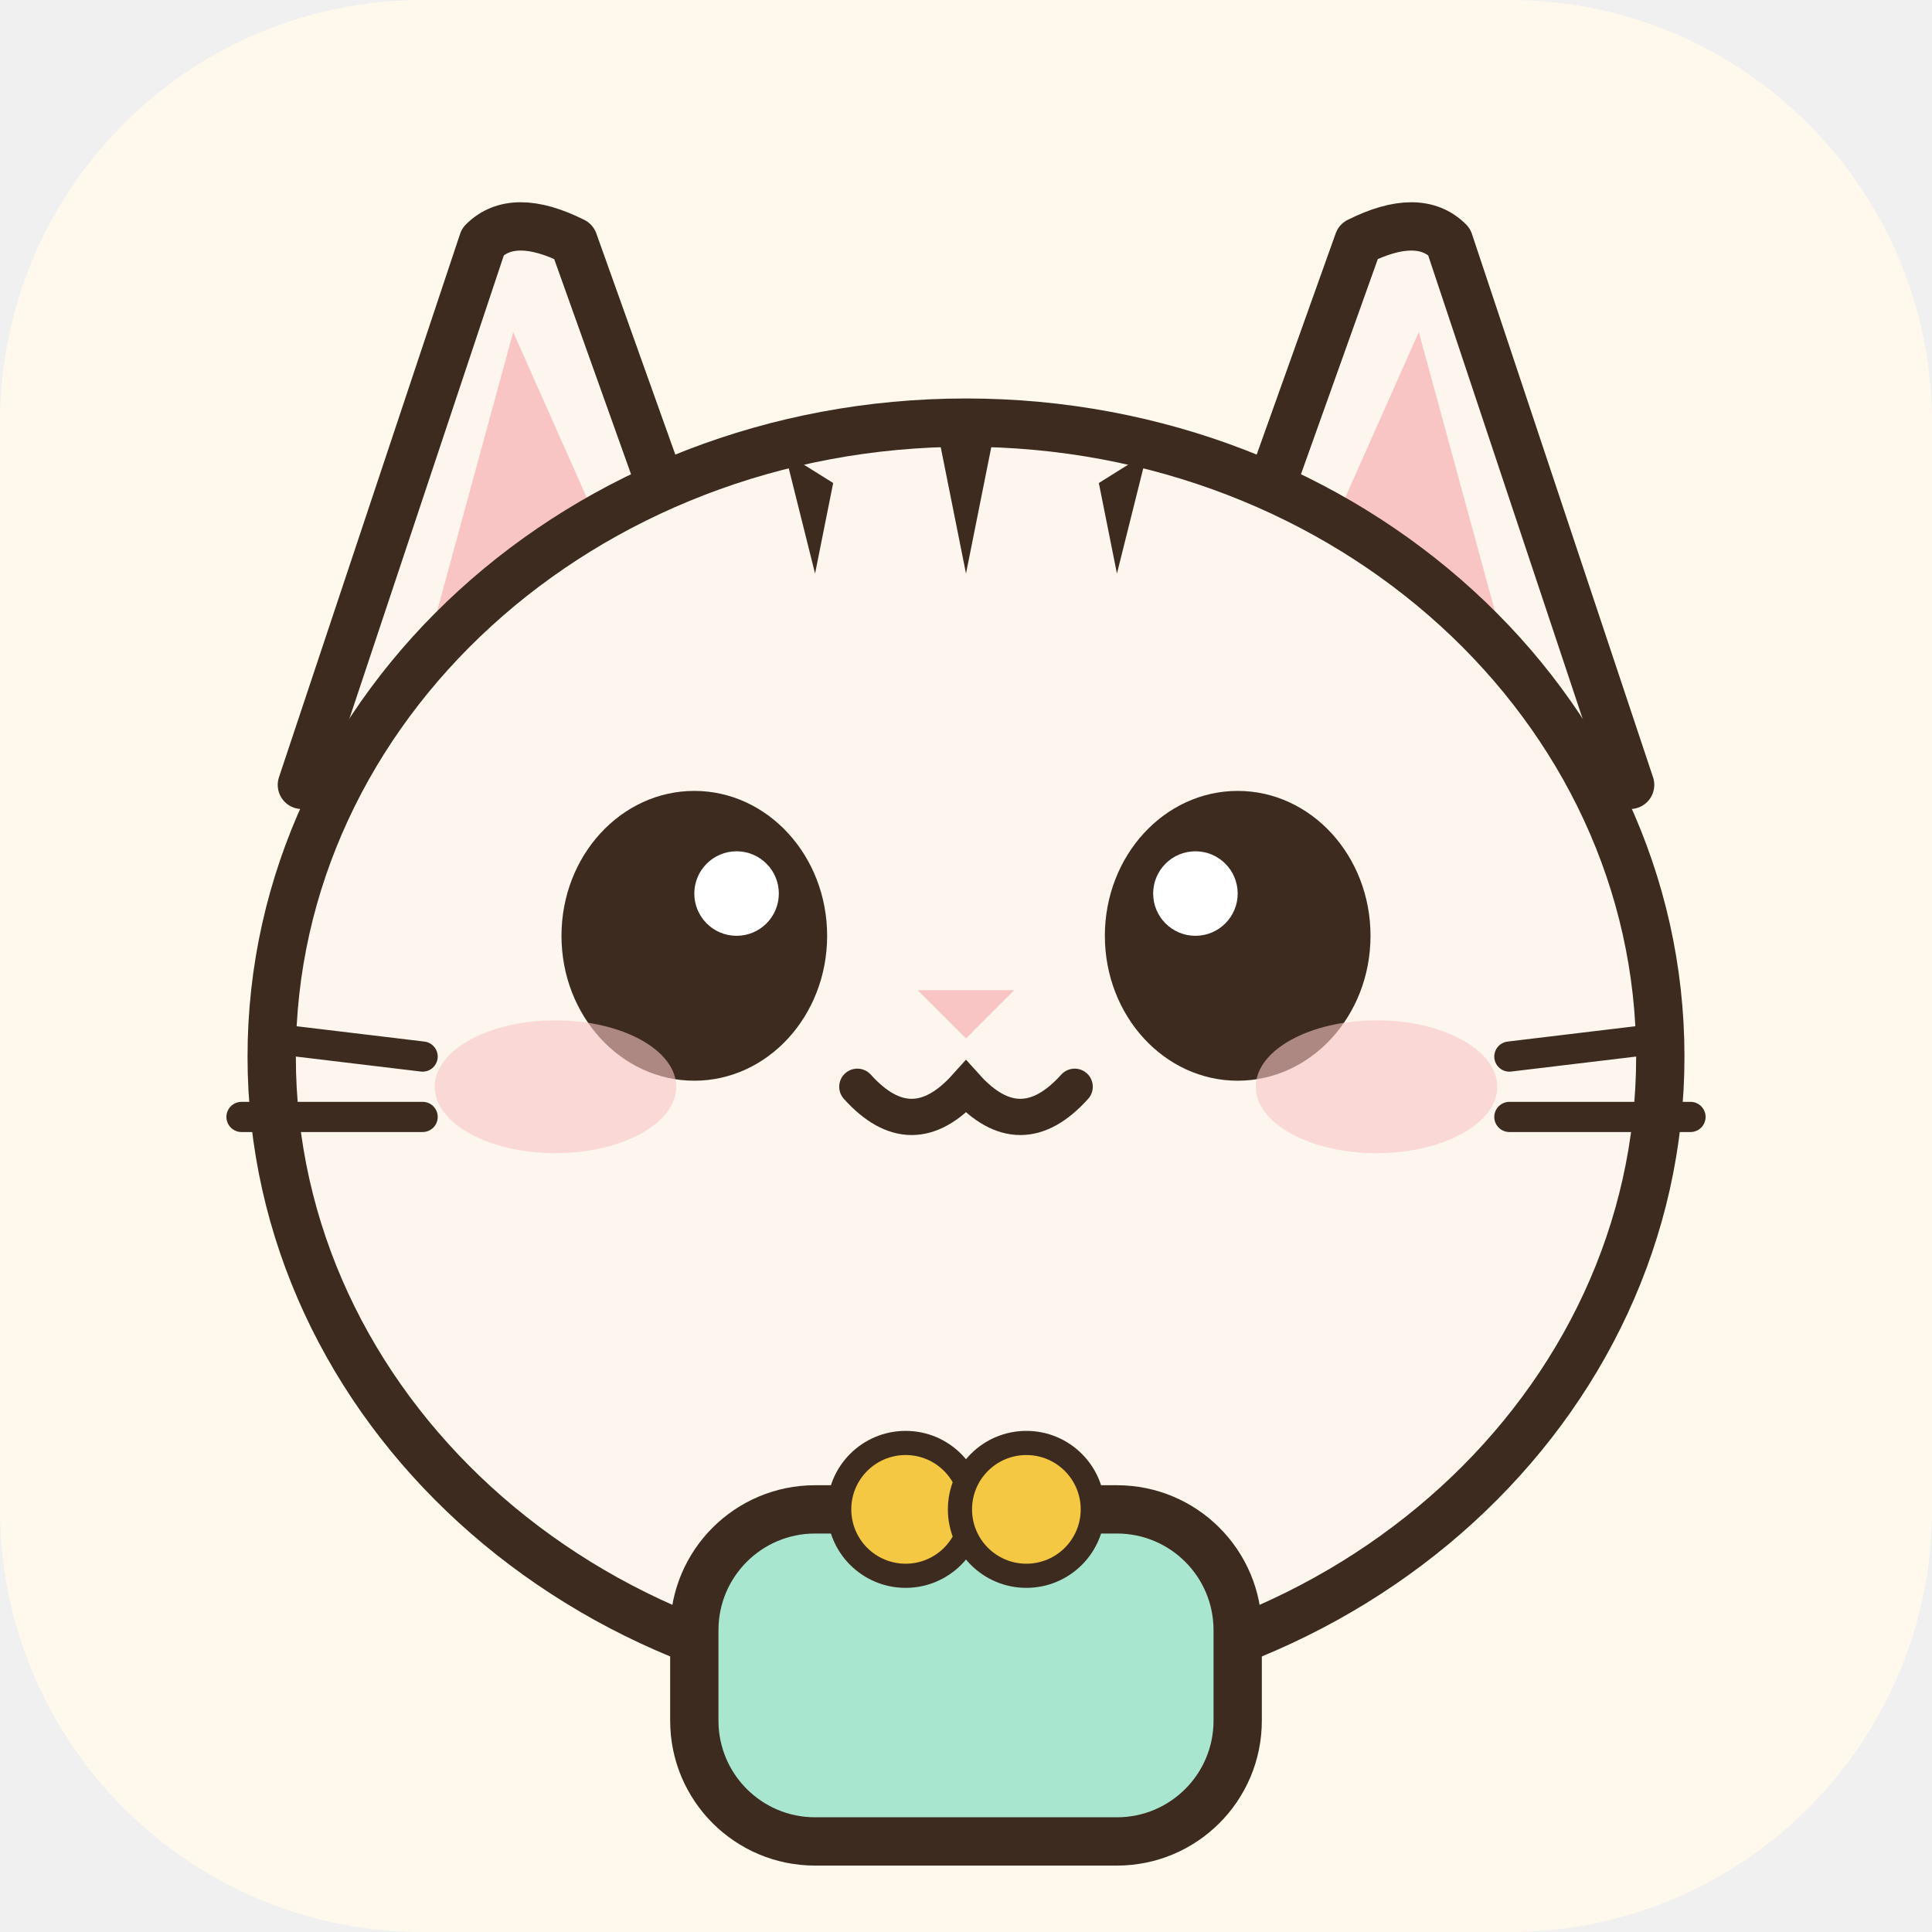
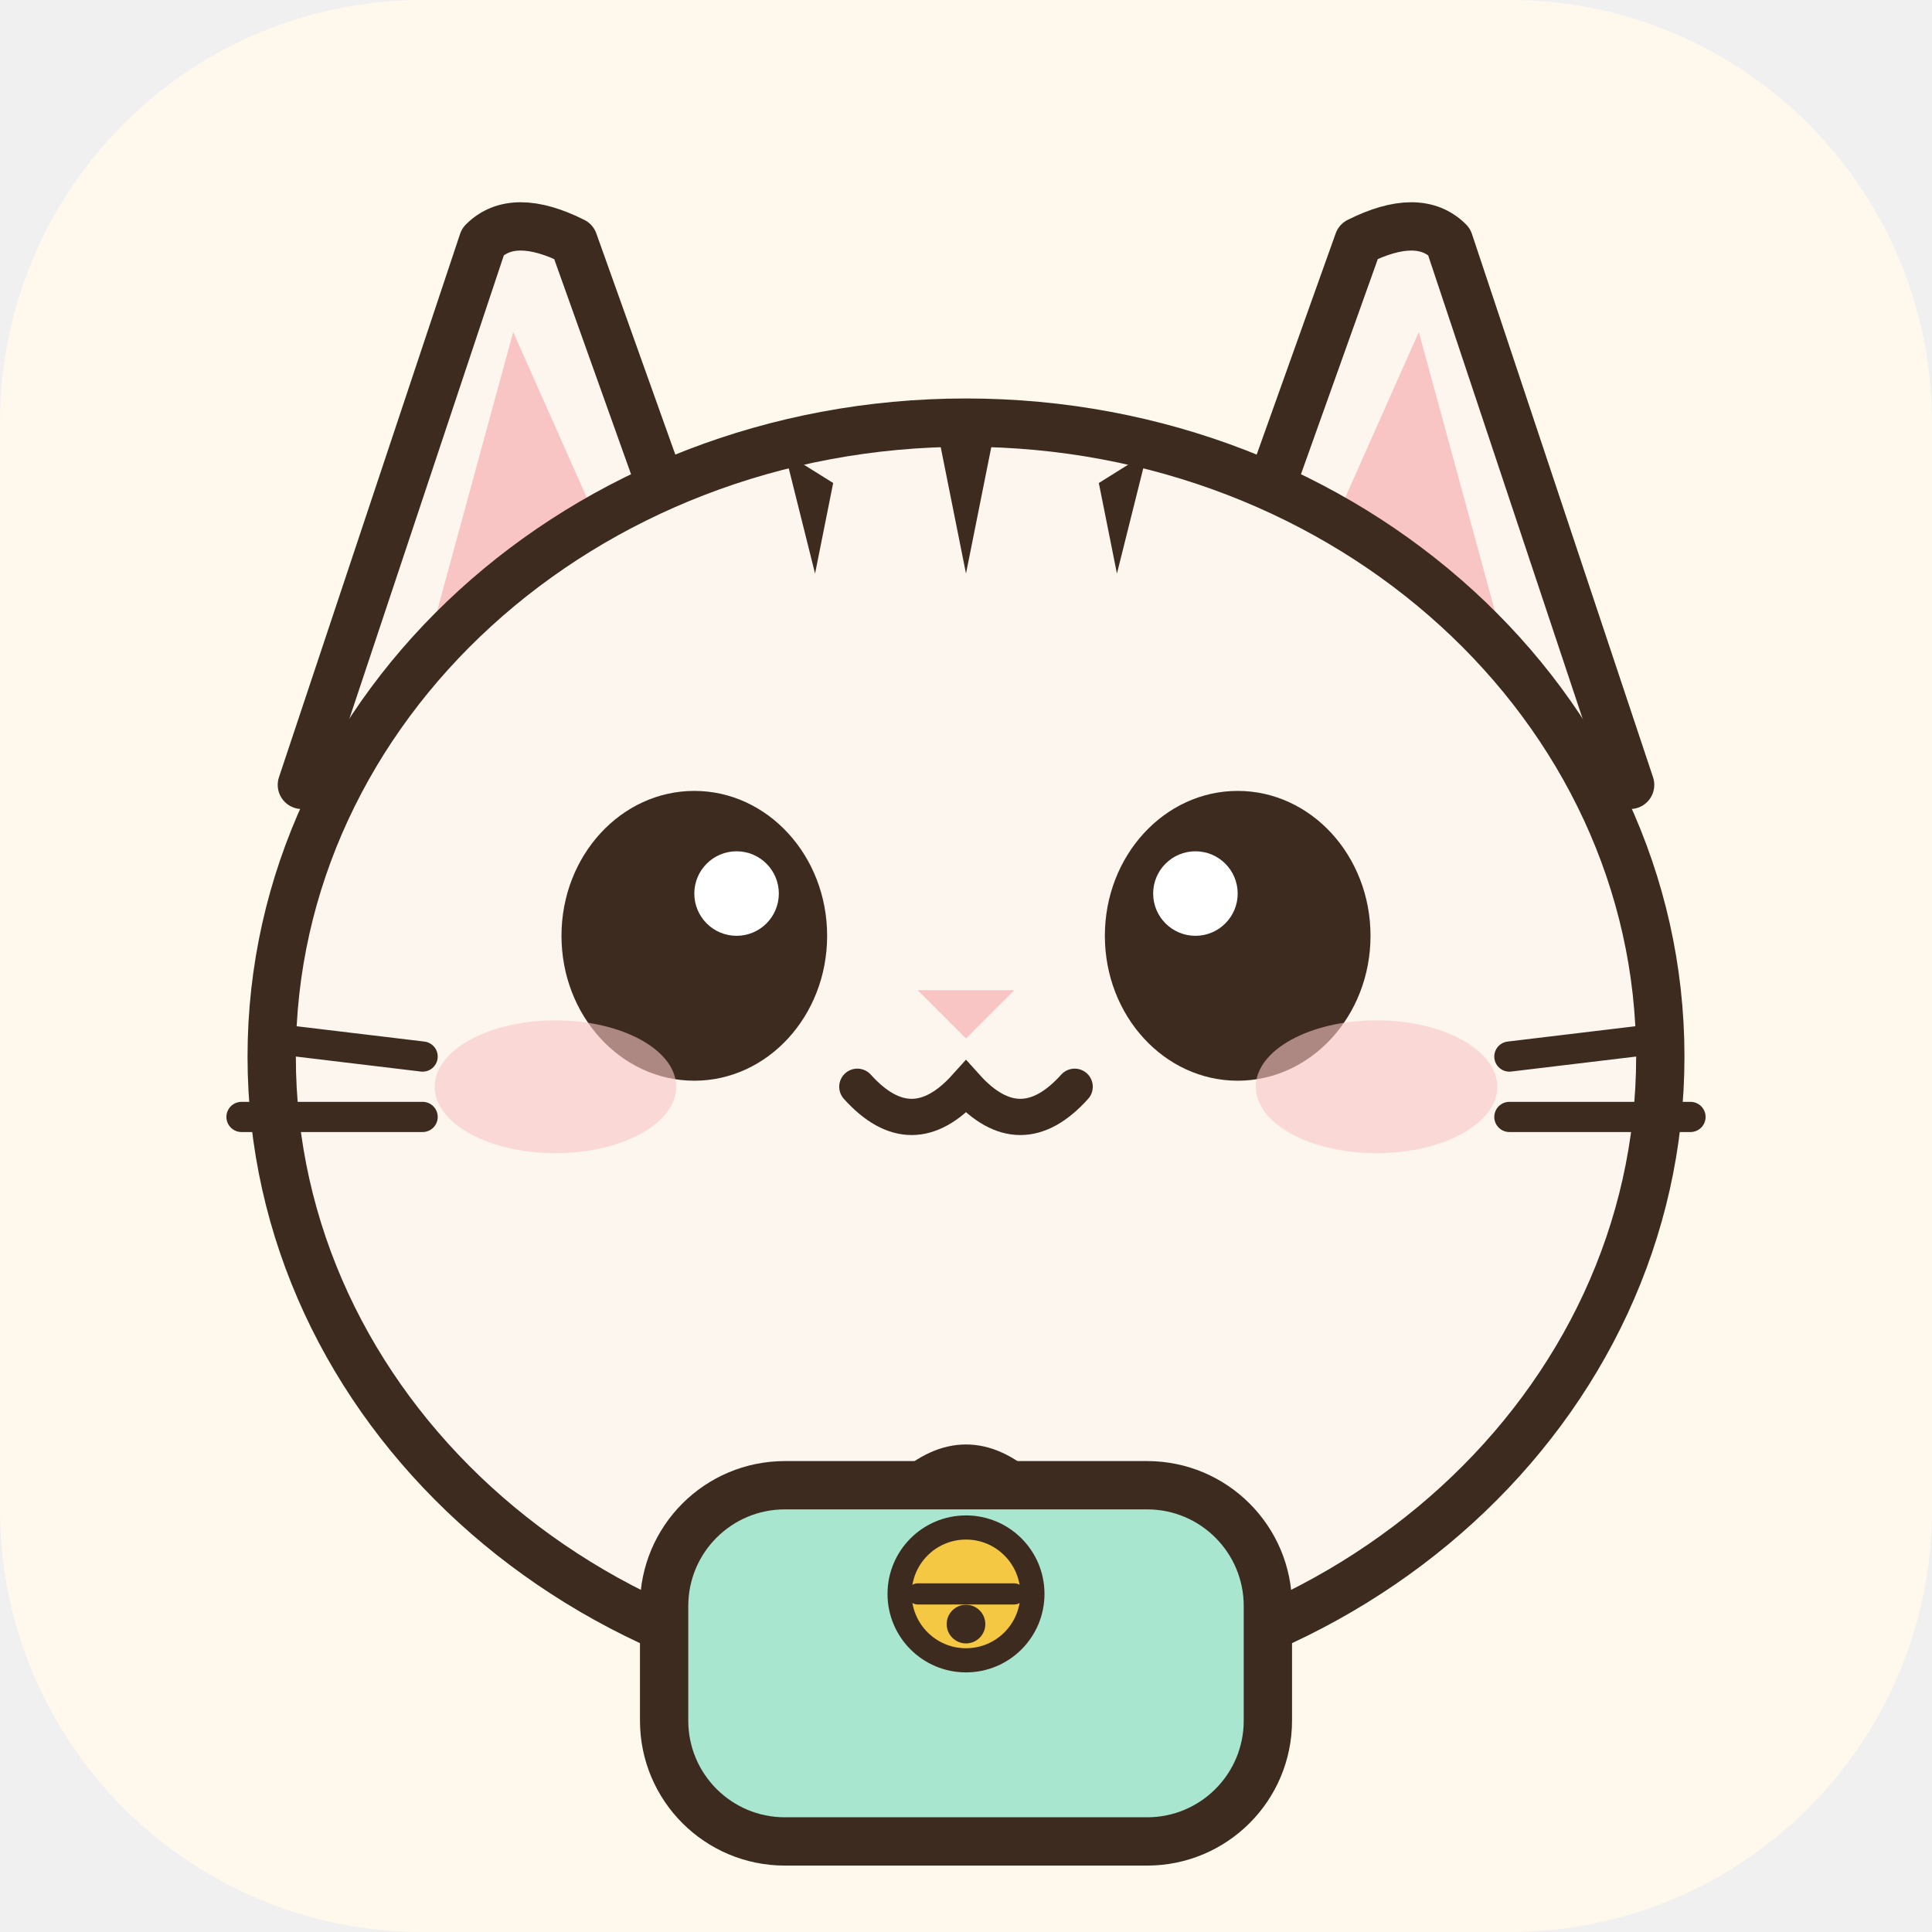
<svg xmlns="http://www.w3.org/2000/svg" viewBox="0 0 32 32">
  <rect width="32" height="32" rx="7" fill="#FFF8EC" />
  <path d="M5 13 L8 4 Q8.5 3.5 9.5 4 L12 11 Z" fill="#FDF6EE" stroke="#3D2B1F" stroke-width="0.8" stroke-linejoin="round" />
  <path d="M7 11 L8.5 5.5 L10.5 10 Z" fill="#F9C4C4" />
  <path d="M20 11 L22.5 4 Q23.5 3.5 24 4 L27 13 Z" fill="#FDF6EE" stroke="#3D2B1F" stroke-width="0.8" stroke-linejoin="round" />
  <path d="M21.5 10 L23.5 5.5 L25 11 Z" fill="#F9C4C4" />
  <ellipse cx="16" cy="17.5" rx="11.5" ry="10.5" fill="#FDF6EE" stroke="#3D2B1F" stroke-width="0.8" />
  <path d="M15.5 7 L16.5 7 L16 9.5 Z" fill="#3D2B1F" />
  <path d="M13 7.5 L13.8 8 L13.5 9.5 Z" fill="#3D2B1F" />
  <path d="M19 7.5 L18.2 8 L18.5 9.5 Z" fill="#3D2B1F" />
  <ellipse cx="11.5" cy="15.5" rx="2.2" ry="2.4" fill="#3D2B1F" />
  <circle cx="12.2" cy="14.8" r="0.7" fill="white" />
  <ellipse cx="20.5" cy="15.5" rx="2.2" ry="2.4" fill="#3D2B1F" />
  <circle cx="19.8" cy="14.8" r="0.7" fill="white" />
  <polygon points="16,17.2 15.2,16.4 16.8,16.4" fill="#F9C4C4" />
  <path d="M14.2 18 Q15.1 19 16 18 Q16.9 19 17.8 18" fill="none" stroke="#3D2B1F" stroke-width="0.6" stroke-linecap="round" />
  <ellipse cx="9.2" cy="18" rx="2" ry="1.1" fill="#F9C4C4" opacity="0.6" />
  <ellipse cx="22.8" cy="18" rx="2" ry="1.1" fill="#F9C4C4" opacity="0.6" />
  <line x1="7" y1="17.5" x2="4.5" y2="17.2" stroke="#3D2B1F" stroke-width="0.5" stroke-linecap="round" />
  <line x1="7" y1="18.5" x2="4" y2="18.5" stroke="#3D2B1F" stroke-width="0.5" stroke-linecap="round" />
  <line x1="25" y1="17.5" x2="27.5" y2="17.2" stroke="#3D2B1F" stroke-width="0.5" stroke-linecap="round" />
  <line x1="25" y1="18.5" x2="28" y2="18.5" stroke="#3D2B1F" stroke-width="0.5" stroke-linecap="round" />
-   <rect x="11.5" y="25" width="9" height="5.5" rx="2" fill="#A8E6CF" stroke="#3D2B1F" stroke-width="0.8" />
-   <circle cx="15" cy="25" r="1.1" fill="#F4C842" stroke="#3D2B1F" stroke-width="0.4" />
-   <circle cx="17" cy="25" r="1.1" fill="#F4C842" stroke="#3D2B1F" stroke-width="0.4" />
+   <rect x="11" y="24.6" width="10" height="5.9" rx="2" fill="#A8E6CF" stroke="#3D2B1F" stroke-width="0.8" />
+   <path d="M15 24.6 Q16 23.7 17 24.6" fill="none" stroke="#3D2B1F" stroke-width="0.45" stroke-linecap="round" />
+   <circle cx="16" cy="26.4" r="1.1" fill="#F4C842" stroke="#3D2B1F" stroke-width="0.4" />
+   <path d="M15.2 26.4 H16.8" fill="none" stroke="#3D2B1F" stroke-width="0.35" stroke-linecap="round" />
+   <circle cx="16" cy="26.9" r="0.32" fill="#3D2B1F" />
</svg>
